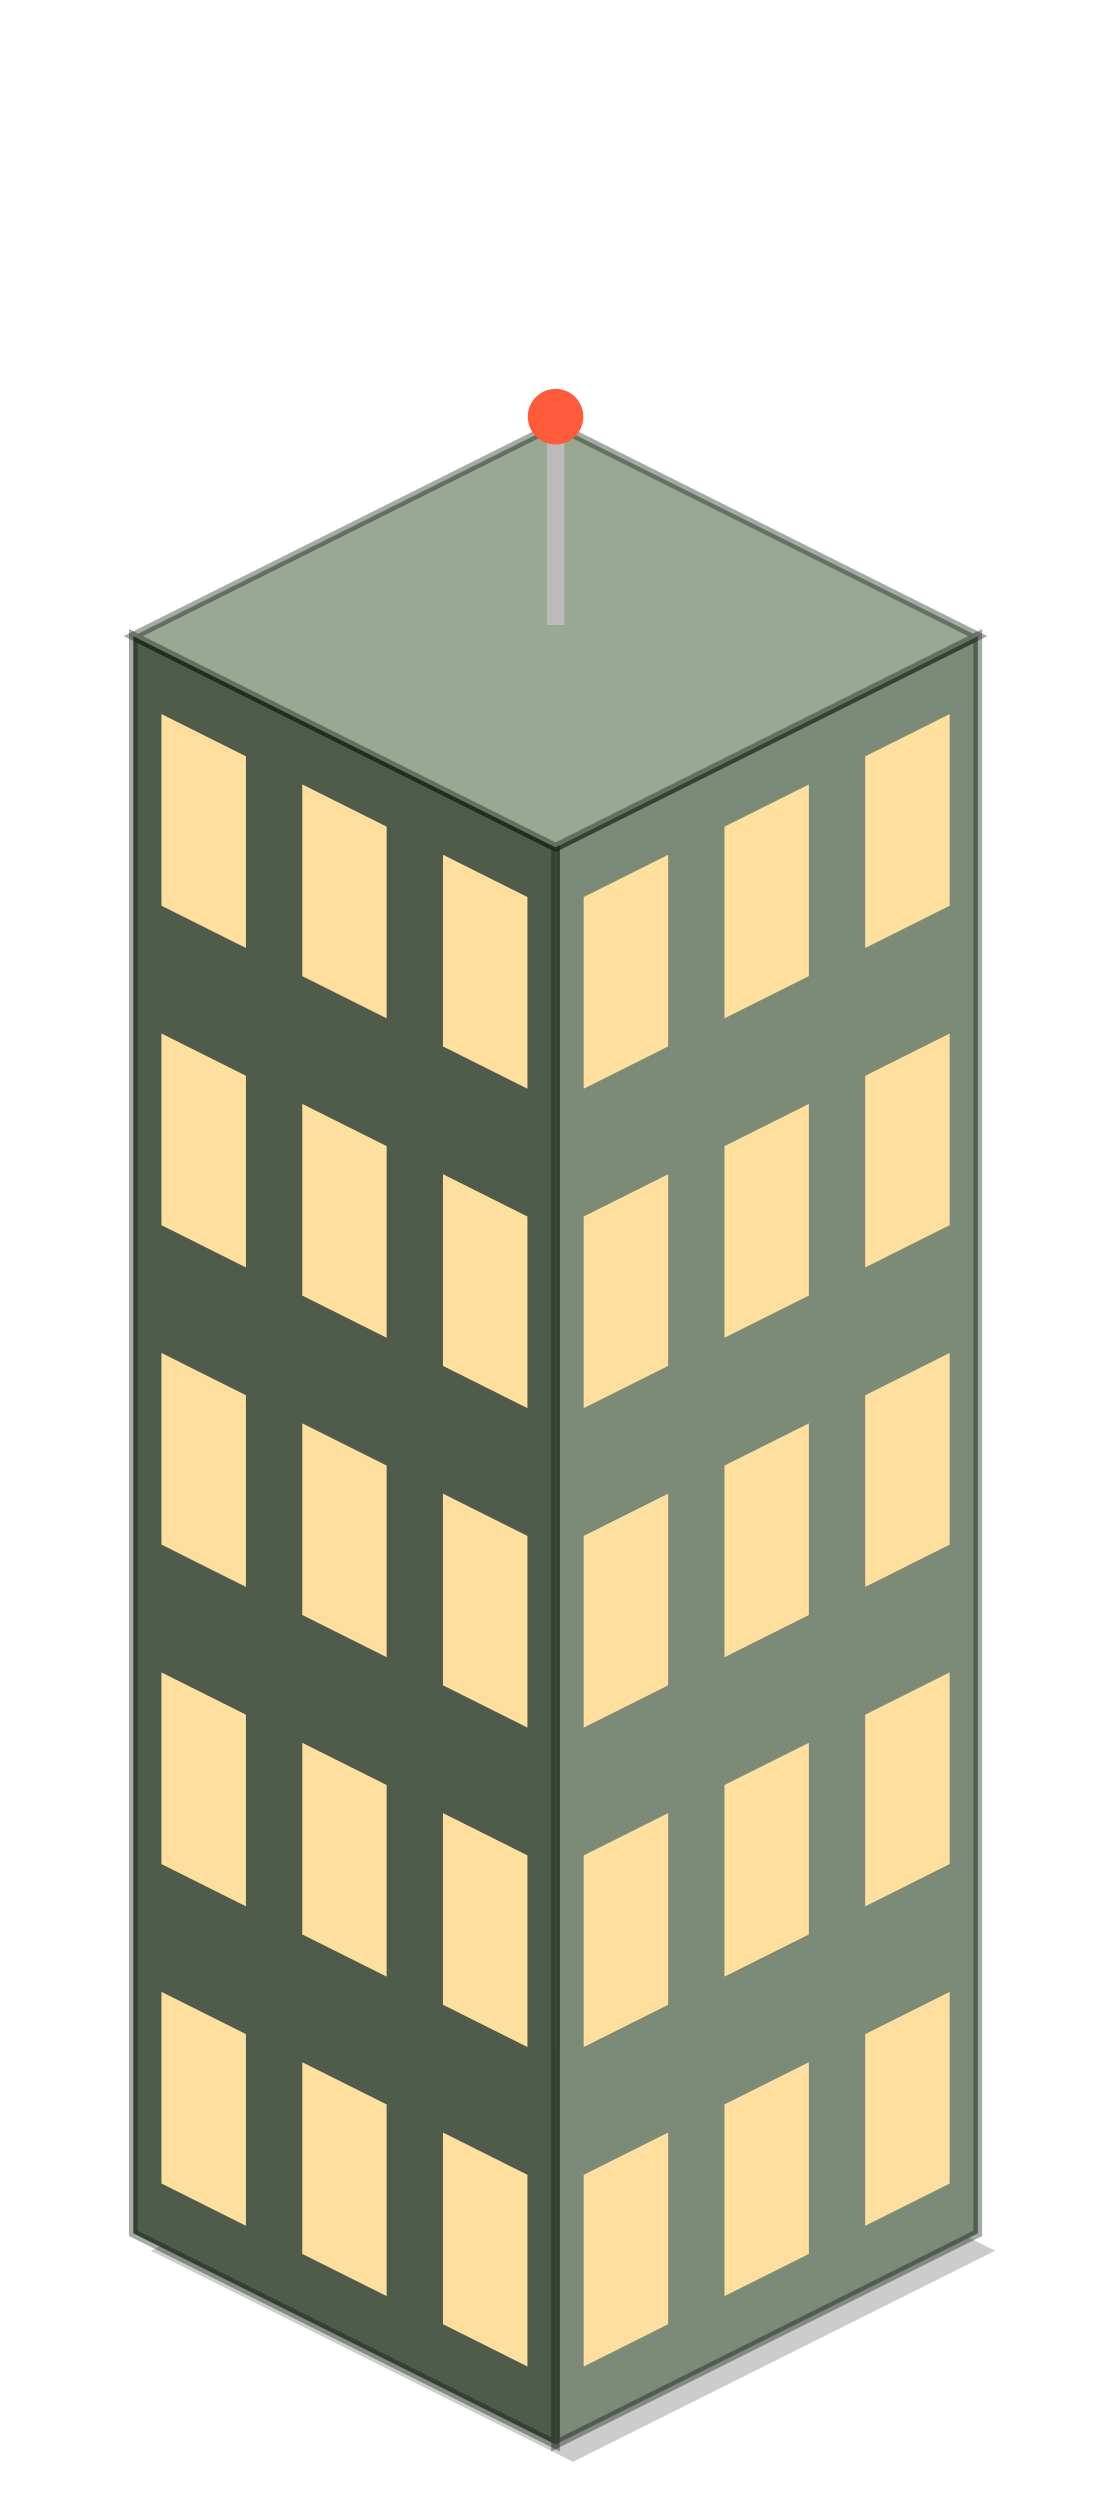
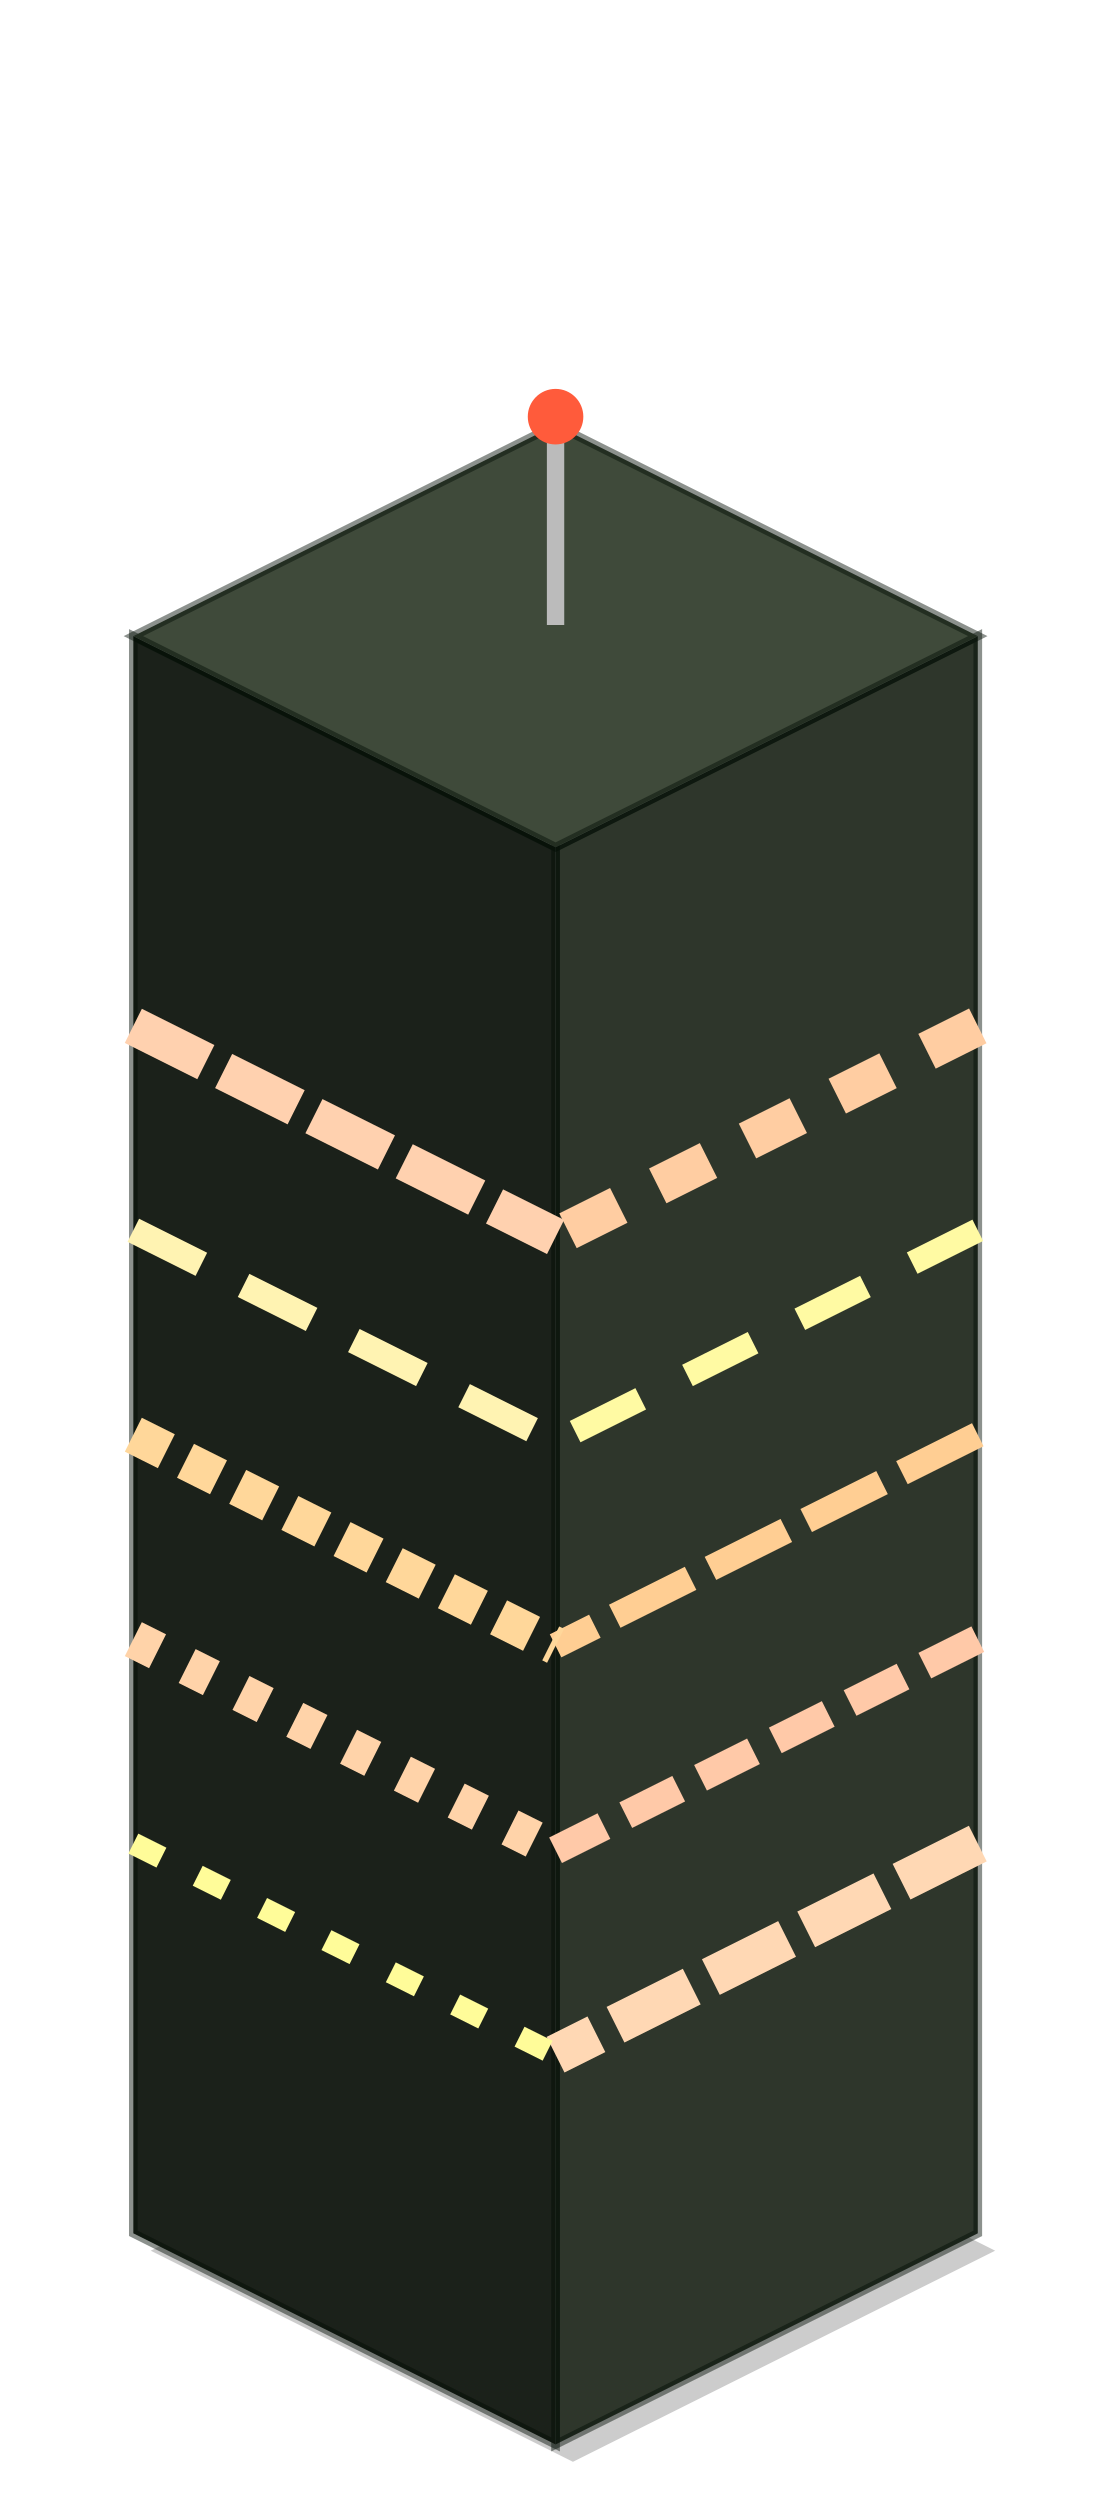
<svg xmlns="http://www.w3.org/2000/svg" version="1.1" width="128" height="288">
  <defs />
  <g>
    <path d="M66,234.96 L114.64,259.28 L66,283.6 L17.36,259.28 Z" fill="rgb(0,0,0)" fill-opacity="0.2" />
-     <path d="M112.64,257.28 L64,281.6 L64,97.6 L112.64,73.28 Z" fill="#7c8a78" />
-     <path d="M112.64,257.28 L64,281.6 L64,97.6 L112.64,73.28 Z" fill="none" stroke="rgb(0,12,4)" stroke-opacity="0.35" stroke-width="1" />
-     <path d="M15.36,257.28 L64,281.6 L64,97.6 L15.36,73.28 Z" fill="#4f5c4c" />
-     <path d="M15.36,257.28 L64,281.6 L64,97.6 L15.36,73.28 Z" fill="none" stroke="rgb(0,12,4)" stroke-opacity="0.35" stroke-width="1" />
-     <path d="M64,48.96 L112.64,73.28 L64,97.6 L15.36,73.28 Z" fill="#9aa893" />
-     <path d="M64,48.96 L112.64,73.28 L64,97.6 L15.36,73.28 Z" fill="none" stroke="rgb(0,12,4)" stroke-opacity="0.35" stroke-width="1" />
-     <path d="M109.4,82.26 L99.67,87.13 L99.67,109.21 L109.4,104.34 Z" fill="#ffdf9e" />
-     <path d="M93.18,90.37 L83.46,95.23 L83.46,117.31 L93.18,112.45 Z" fill="#ffdf9e" />
-     <path d="M76.97,98.47 L67.24,103.34 L67.24,125.42 L76.97,120.55 Z" fill="#ffdf9e" />
-     <path d="M109.4,119.06 L99.67,123.93 L99.67,146.01 L109.4,141.14 Z" fill="#ffdf9e" />
-     <path d="M93.18,127.17 L83.46,132.03 L83.46,154.11 L93.18,149.25 Z" fill="#ffdf9e" />
-     <path d="M76.97,135.27 L67.24,140.14 L67.24,162.22 L76.97,157.35 Z" fill="#ffdf9e" />
-     <path d="M109.4,155.86 L99.67,160.73 L99.67,182.81 L109.4,177.94 Z" fill="#ffdf9e" />
-     <path d="M93.18,163.97 L83.46,168.83 L83.46,190.91 L93.18,186.05 Z" fill="#ffdf9e" />
-     <path d="M76.97,172.07 L67.24,176.94 L67.24,199.02 L76.97,194.15 Z" fill="#ffdf9e" />
-     <path d="M109.4,192.66 L99.67,197.53 L99.67,219.61 L109.4,214.74 Z" fill="#ffdf9e" />
-     <path d="M93.18,200.77 L83.46,205.63 L83.46,227.71 L93.18,222.85 Z" fill="#ffdf9e" />
-     <path d="M76.97,208.87 L67.24,213.74 L67.24,235.82 L76.97,230.95 Z" fill="#ffdf9e" />
-     <path d="M109.4,229.46 L99.67,234.33 L99.67,256.41 L109.4,251.54 Z" fill="#ffdf9e" />
-     <path d="M93.18,237.57 L83.46,242.43 L83.46,264.51 L93.18,259.65 Z" fill="#ffdf9e" />
-     <path d="M76.97,245.67 L67.24,250.54 L67.24,272.62 L76.97,267.75 Z" fill="#ffdf9e" />
-     <path d="M18.6,82.26 L28.33,87.13 L28.33,109.21 L18.6,104.34 Z" fill="#ffdf9e" />
-     <path d="M34.82,90.37 L44.54,95.23 L44.54,117.31 L34.82,112.45 Z" fill="#ffdf9e" />
-     <path d="M51.03,98.47 L60.76,103.34 L60.76,125.42 L51.03,120.55 Z" fill="#ffdf9e" />
-     <path d="M18.6,119.06 L28.33,123.93 L28.33,146.01 L18.6,141.14 Z" fill="#ffdf9e" />
-     <path d="M34.82,127.17 L44.54,132.03 L44.54,154.11 L34.82,149.25 Z" fill="#ffdf9e" />
-     <path d="M51.03,135.27 L60.76,140.14 L60.76,162.22 L51.03,157.35 Z" fill="#ffdf9e" />
-     <path d="M18.6,155.86 L28.33,160.73 L28.33,182.81 L18.6,177.94 Z" fill="#ffdf9e" />
-     <path d="M34.82,163.97 L44.54,168.83 L44.54,190.91 L34.82,186.05 Z" fill="#ffdf9e" />
-     <path d="M51.03,172.07 L60.76,176.94 L60.76,199.02 L51.03,194.15 Z" fill="#ffdf9e" />
-     <path d="M18.6,192.66 L28.33,197.53 L28.33,219.61 L18.6,214.74 Z" fill="#ffdf9e" />
-     <path d="M34.82,200.77 L44.54,205.63 L44.54,227.71 L34.82,222.85 Z" fill="#ffdf9e" />
-     <path d="M51.03,208.87 L60.76,213.74 L60.76,235.82 L51.03,230.95 Z" fill="#ffdf9e" />
-     <path d="M18.6,229.46 L28.33,234.33 L28.33,256.41 L18.6,251.54 Z" fill="#ffdf9e" />
-     <path d="M34.82,237.57 L44.54,242.43 L44.54,264.51 L34.82,259.65 Z" fill="#ffdf9e" />
-     <path d="M51.03,245.67 L60.76,250.54 L60.76,272.62 L51.03,267.75 Z" fill="#ffdf9e" />
+     <path d="M112.64,257.28 L64,281.6 L64,97.6 L112.64,73.28 Z" fill="#2e362b" />
+     <path d="M112.64,257.28 L64,281.6 L64,97.6 L112.64,73.28 Z" fill="none" stroke="rgb(0,12,4)" stroke-opacity="0.45" stroke-width="1" />
+     <path d="M15.36,257.28 L64,281.6 L64,97.6 L15.36,73.28 Z" fill="#1b211a" />
+     <path d="M15.36,257.28 L64,281.6 L64,97.6 L15.36,73.28 Z" fill="none" stroke="rgb(0,12,4)" stroke-opacity="0.45" stroke-width="1" />
+     <path d="M64,48.96 L112.64,73.28 L64,97.6 L15.36,73.28 Z" fill="#3f4a3a" />
+     <path d="M64,48.96 L112.64,73.28 L64,97.6 L15.36,73.28 Z" fill="none" stroke="rgb(0,12,4)" stroke-opacity="0.45" stroke-width="1" />
+     <path d="M112.64,118.18 L64,142.5" fill="none" stroke="rgb(255,205,162)" stroke-width="4.48" stroke-dasharray="6.54,5.02" />
+     <path d="M112.64,141.73 L64,166.05" fill="none" stroke="rgb(255,250,163)" stroke-width="2.75" stroke-dasharray="8.45,6.02" />
+     <path d="M112.64,165.28 L64,189.6" fill="none" stroke="rgb(255,206,147)" stroke-width="2.97" stroke-dasharray="9.77,2.56" />
+     <path d="M112.64,188.83 L64,213.15" fill="none" stroke="rgb(255,201,168)" stroke-width="3.29" stroke-dasharray="6.82,2.81" />
+     <path d="M112.64,212.38 L64,236.7" fill="none" stroke="rgb(255,216,180)" stroke-width="4.59" stroke-dasharray="9.82,2.46" />
+     <path d="M15.36,118.18 L64,142.5" fill="none" stroke="rgb(255,209,175)" stroke-width="4.4" stroke-dasharray="9.34,2.29" />
+     <path d="M15.36,141.73 L64,166.05" fill="none" stroke="rgb(255,243,178)" stroke-width="2.98" stroke-dasharray="8.76,5.44" />
+     <path d="M15.36,165.28 L64,189.6" fill="none" stroke="rgb(255,215,154)" stroke-width="4.37" stroke-dasharray="4.25,2.47" />
+     <path d="M15.36,188.83 L64,213.15" fill="none" stroke="rgb(255,211,169)" stroke-width="4.37" stroke-dasharray="3.12,3.81" />
+     <path d="M15.36,212.38 L64,236.7" fill="none" stroke="rgb(255,252,153)" stroke-width="2.56" stroke-dasharray="3.62,4.67" />
    <path d="M64,72 L64,48" fill="none" stroke="#bbb" stroke-width="2" />
-     <circle cx="64" cy="48" r="3.2" fill="#ff5b3b" />
-     <path d="" fill="#ff5b3b" />
+     <path d="M60.8,48 a3.2,3.2 0 1,0 6.4,0 a3.2,3.2 0 1,0 -6.4,0" fill="#ff5b3b" />
  </g>
</svg>
